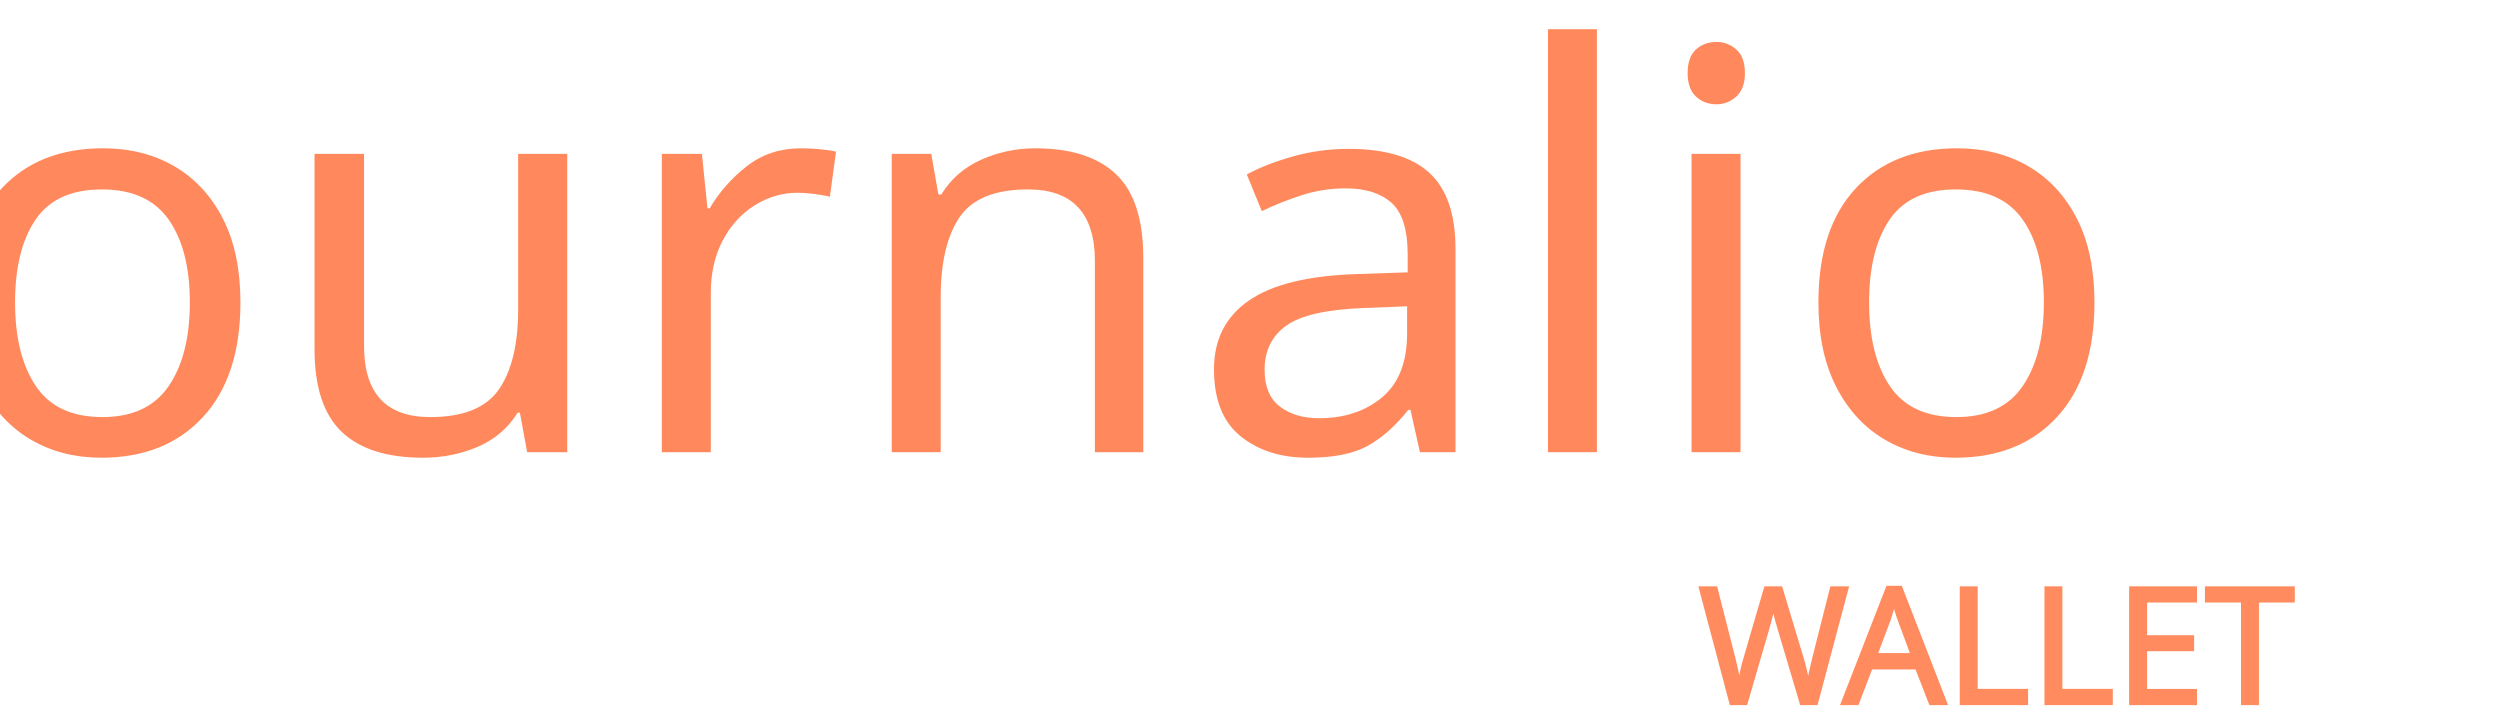
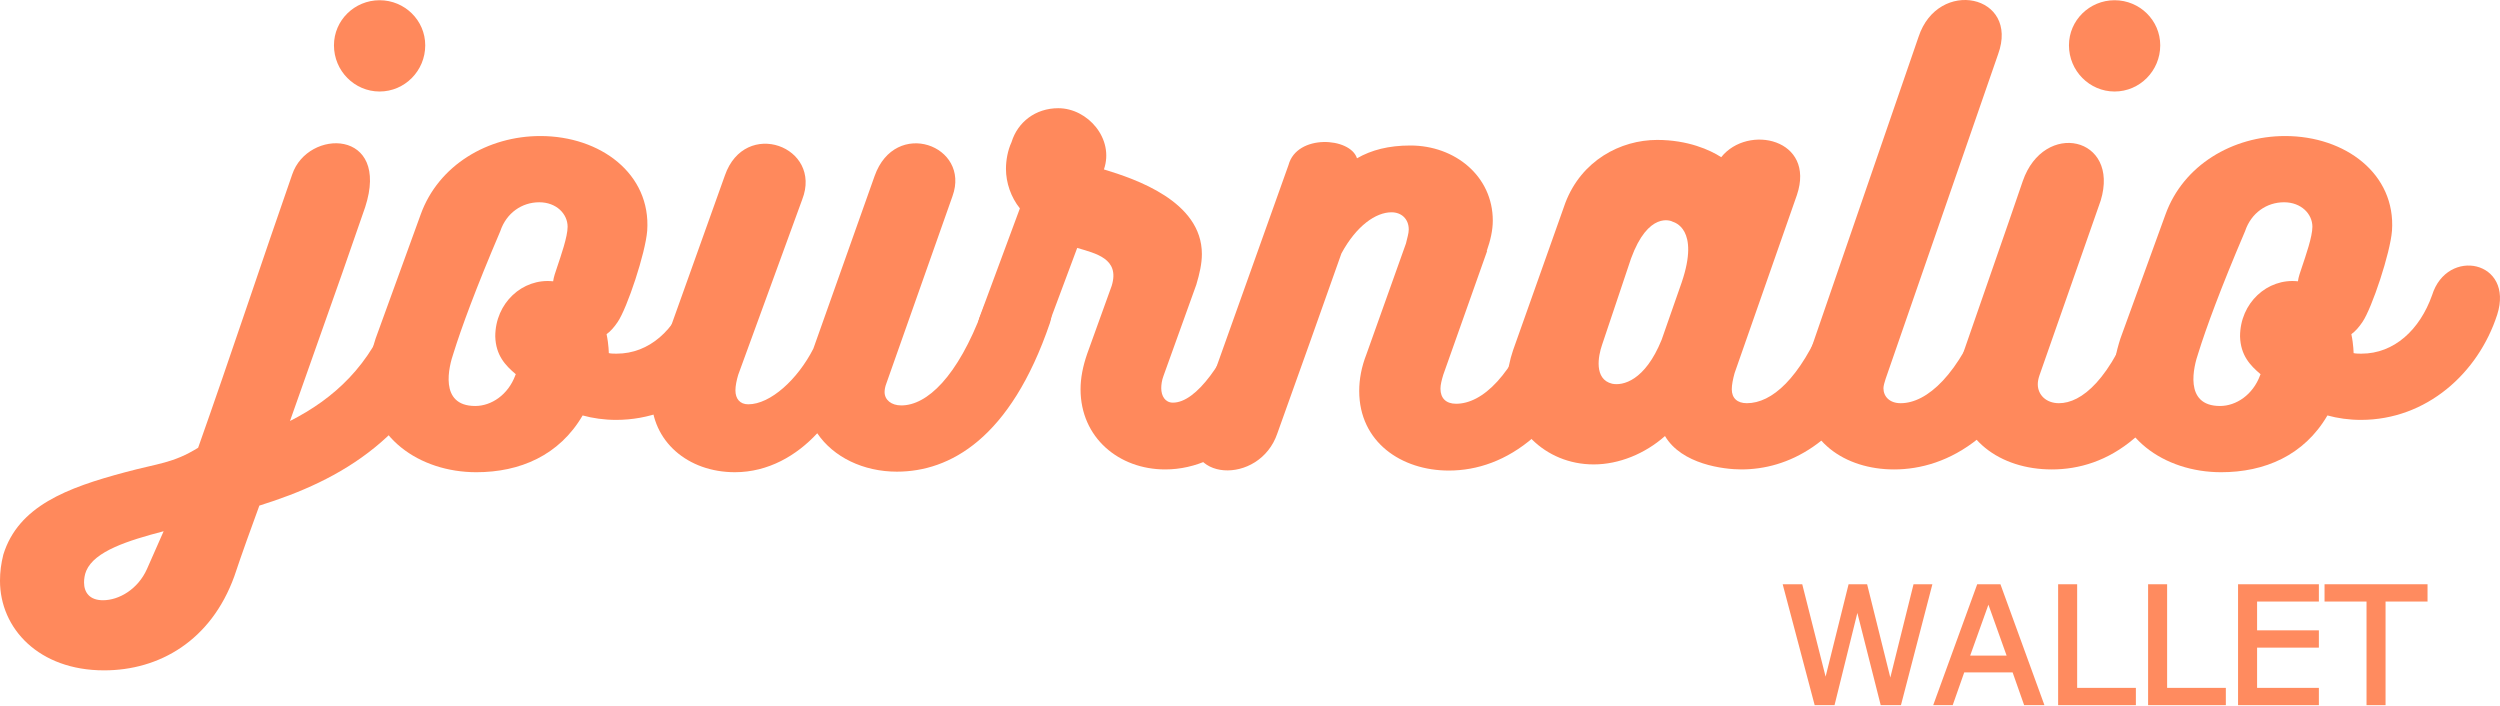
<svg xmlns="http://www.w3.org/2000/svg" width="408.381mm" height="115.19mm" viewBox="0 0 408.381 115.19" version="1.1" id="svg8">
  <defs id="defs2" />
  <g id="layer1" transform="translate(1099.807,177.4738)">
-     <text xml:space="preserve" style="font-style:normal;font-variant:normal;font-weight:normal;font-stretch:normal;font-size:90.921px;line-height:0;font-family:'Bukhari Script';-inkscape-font-specification:'Bukhari Script, Normal';font-variant-ligatures:normal;font-variant-caps:normal;font-variant-numeric:normal;font-feature-settings:normal;text-align:center;letter-spacing:0px;word-spacing:0px;writing-mode:lr-tb;text-anchor:middle;fill:#ff895c;fill-opacity:1;stroke:none;stroke-width:1.705;" x="-884.322" y="-103.609" id="text4487">
-       <tspan id="tspan4485" x="-884.322" y="-103.609" style="font-style:normal;font-variant:normal;font-weight:normal;font-stretch:normal;font-size:90.921px;font-family:'Bukhari Script';-inkscape-font-specification:'Bukhari Script, Normal';font-variant-ligatures:normal;font-variant-caps:normal;font-variant-numeric:normal;font-feature-settings:normal;text-align:center;writing-mode:lr-tb;text-anchor:middle;fill:#ff895c;fill-opacity:1;stroke-width:1.705;">journalio</tspan>
-     </text>
-     <text xml:space="preserve" style="font-style:normal;font-variant:normal;font-weight:normal;font-stretch:normal;font-size:26.4px;line-height:0;font-family:sans-serif;-inkscape-font-specification:'sans-serif, Normal';font-variant-ligatures:normal;font-variant-caps:normal;font-variant-numeric:normal;font-feature-settings:normal;text-align:center;letter-spacing:0px;word-spacing:0px;writing-mode:lr-tb;text-anchor:middle;opacity:0.98;fill:#ff895c;fill-opacity:1;stroke:#ff895c;stroke-width:0.557;stroke-miterlimit:4;stroke-dasharray:none;stroke-opacity:1;" x="-756.47" y="-62.562" id="text4522">
-       <tspan id="tspan4520" x="-756.47" y="-62.562" style="font-style:normal;font-variant:normal;font-weight:normal;font-stretch:normal;font-size:26.4px;font-family:sans-serif;-inkscape-font-specification:'sans-serif, Normal';font-variant-ligatures:normal;font-variant-caps:normal;font-variant-numeric:normal;font-feature-settings:normal;text-align:center;writing-mode:lr-tb;text-anchor:middle;fill:#ff895c;fill-opacity:1;stroke:#ff895c;stroke-width:0.557;stroke-miterlimit:4;stroke-dasharray:none;stroke-opacity:1;">WALLET</tspan>
-     </text>
+     <g aria-label="journalio" style="font-style:normal;font-variant:normal;font-weight:normal;font-stretch:normal;font-size:90.921px;line-height:0;font-family:'Bukhari Script';-inkscape-font-specification:'Bukhari Script, Normal';font-variant-ligatures:normal;font-variant-caps:normal;font-variant-numeric:normal;font-feature-settings:normal;text-align:center;letter-spacing:0px;word-spacing:0px;writing-mode:lr-tb;text-anchor:middle;fill:#ff895c;fill-opacity:1;stroke:none;stroke-width:1.705" id="text4487">
+       <path d="m -1040.163,-143.614 c 4.182,-12.82 -9.365,-12.911 -11.911,-5.364 -4.546,13.002 -10.274,30.277 -15.366,44.642 -4.091,2.546 -6.546,2.546 -11.911,4 -9.547,2.546 -17.457,5.546 -19.912,13.456 -0.364,1.455 -0.545,2.819 -0.545,4.273 0,7.819 6.364,14.638 17.002,14.638 9.001,0 17.457,-4.819 21.275,-15.366 1.273,-3.819 2.728,-7.819 4.091,-11.547 13.093,-4.091 26.367,-11.183 32.641,-30.277 2.455,-7.455 -8.183,-10.183 -11.092,-1.909 -3.364,9.274 -9.365,14.729 -16.547,18.366 l 8.546,-24.185 z m 2.364,-18.911 c 4.091,0 7.455,-3.364 7.455,-7.546 0,-4.091 -3.364,-7.365 -7.455,-7.365 -4.091,0 -7.455,3.273 -7.455,7.365 0,4.182 3.364,7.546 7.455,7.546 z m -38.005,78.01 c -1.455,3.273 -4.546,5.092 -7.183,5.092 -2.182,0 -3.091,-1.273 -3.091,-2.909 0,-0.546 0.091,-1.273 0.364,-1.909 1.364,-3.182 6.728,-4.91 12.638,-6.455 z" style="font-style:normal;font-variant:normal;font-weight:normal;font-stretch:normal;font-size:90.921px;font-family:'Bukhari Script';-inkscape-font-specification:'Bukhari Script, Normal';font-variant-ligatures:normal;font-variant-caps:normal;font-variant-numeric:normal;font-feature-settings:normal;text-align:center;writing-mode:lr-tb;text-anchor:middle;fill:#ff895c;fill-opacity:1;stroke-width:1.705" id="path4507" />
+       <path d="m -1000.357,-119.793 c 0,0.091 0,-1.364 -0.364,-3.091 0.636,-0.455 1.273,-1.182 1.818,-2 1.546,-2.273 4.546,-11.274 4.819,-14.911 0.636,-9.274 -7.637,-15.457 -17.457,-15.457 -8.546,0 -16.639,4.728 -19.548,12.82 l -7.365,20.275 c -0.727,2.273 -1.182,4.546 -1.182,6.546 0,9.547 8.365,15.275 17.639,15.275 7.092,0 13.547,-2.728 17.366,-9.274 1.637,0.455 3.546,0.727 5.455,0.727 10.729,0 19.184,-7.637 22.276,-17.184 2.819,-8.819 -8.183,-11.092 -10.638,-3.182 -2,5.637 -6.183,9.547 -11.547,9.547 -0.364,0 -0.909,0 -1.273,-0.091 z m -8.456,-14.002 c -0.273,0.818 -0.545,1.546 -0.636,2.273 -5.001,-0.546 -9.456,3.546 -9.456,9.001 0.091,3.091 1.637,4.728 3.364,6.183 -0.091,0.091 -0.091,0.182 -0.091,0.182 -1.182,3.182 -3.91,5.001 -6.546,5.001 -6.001,0 -4.273,-6.546 -3.546,-8.637 1.273,-4.091 3.637,-10.547 7.637,-19.912 1,-3 3.546,-4.728 6.364,-4.728 2.819,0 4.637,1.909 4.637,4 0,1.637 -1.091,4.728 -1.728,6.637 z" style="font-style:normal;font-variant:normal;font-weight:normal;font-stretch:normal;font-size:90.921px;font-family:'Bukhari Script';-inkscape-font-specification:'Bukhari Script, Normal';font-variant-ligatures:normal;font-variant-caps:normal;font-variant-numeric:normal;font-feature-settings:normal;text-align:center;writing-mode:lr-tb;text-anchor:middle;fill:#ff895c;fill-opacity:1;stroke-width:1.705" id="path4509" />
+       <path d="m -939.305,-126.794 c -4.091,10.91 -9.092,15.547 -13.274,15.547 -1.637,0 -2.728,-0.909 -2.728,-2.182 0,-0.364 0.091,-0.909 0.273,-1.364 l 10.82,-30.64 c 3,-8.274 -9.365,-12.82 -12.729,-3.273 l -10.001,28.185 c -2.546,5.001 -7.001,9.092 -10.638,9.092 -1.364,0 -2.091,-0.909 -2.091,-2.273 0,-0.727 0.182,-1.637 0.455,-2.546 l 10.456,-28.64 c 3.364,-8.637 -9.365,-13.365 -12.638,-3.91 l -11.183,31.277 c -0.546,1.637 -0.818,3.273 -0.818,4.819 0,7.365 6.001,12.365 13.638,12.365 5.455,0 10.092,-2.728 13.456,-6.364 2.637,3.91 7.546,6.274 13.002,6.274 8.637,0 18.548,-5.364 25.003,-24.276 2.182,-6.455 -8.819,-9.092 -11.001,-2.091 z" style="font-style:normal;font-variant:normal;font-weight:normal;font-stretch:normal;font-size:90.921px;font-family:'Bukhari Script';-inkscape-font-specification:'Bukhari Script, Normal';font-variant-ligatures:normal;font-variant-caps:normal;font-variant-numeric:normal;font-feature-settings:normal;text-align:center;writing-mode:lr-tb;text-anchor:middle;fill:#ff895c;fill-opacity:1;stroke-width:1.705" id="path4511" />
+       <path d="m -896.294,-127.157 c -3.455,8.91 -8.092,15.456 -11.911,15.456 -1.273,0 -1.909,-1.091 -1.909,-2.364 0,-0.546 0.091,-1.273 0.364,-2 l 5.364,-14.911 c 0.546,-1.818 0.909,-3.455 0.909,-5.001 0,-8.637 -10.91,-12.274 -16.002,-13.82 1.727,-5.001 -2.637,-10.001 -7.455,-10.001 -3.728,0 -6.637,2.273 -7.637,5.546 -0.636,1.364 -0.909,3 -0.909,4.364 0,2.273 0.818,4.637 2.273,6.455 l -6.637,17.911 c -2.364,7.819 8.728,8.819 10.91,2.182 l 5.092,-13.638 c 3,0.909 7.001,1.727 5.637,6.183 l -4,11.092 c -0.727,2.091 -1.091,4.001 -1.091,5.819 0,7.91 6.274,13.093 13.82,13.093 9.91,0 18.911,-8.819 24.276,-24.185 2.091,-6.001 -9.092,-8.819 -11.092,-2.182 z" style="font-style:normal;font-variant:normal;font-weight:normal;font-stretch:normal;font-size:90.921px;font-family:'Bukhari Script';-inkscape-font-specification:'Bukhari Script, Normal';font-variant-ligatures:normal;font-variant-caps:normal;font-variant-numeric:normal;font-feature-settings:normal;text-align:center;writing-mode:lr-tb;text-anchor:middle;fill:#ff895c;fill-opacity:1;stroke-width:1.705" id="path4513" />
+       <path d="m -848.683,-126.975 c -4,10.91 -9.001,15.456 -13.274,15.456 -1.637,0 -2.546,-0.909 -2.546,-2.455 0,-0.636 0.182,-1.364 0.455,-2.273 l 7.183,-20.275 -0.091,0.091 c 0.636,-1.818 1,-3.455 1,-5.001 0,-7.274 -6.183,-12.274 -13.456,-12.274 -3.546,0 -6.364,0.727 -8.728,2.091 -1.091,-3.455 -9.819,-4 -11.183,1.091 l -15.184,42.551 c -2.546,9.183 10.456,9.91 13.365,1.273 3.182,-8.819 7.365,-20.639 10.456,-29.367 2.455,-4.546 5.637,-6.728 8.183,-6.728 1.637,0 2.819,1.091 2.819,2.819 0,0.636 -0.273,1.455 -0.455,2.273 l -6.455,18.093 c -0.818,2.091 -1.182,4.091 -1.182,6.001 0,8.365 6.91,13.002 14.638,13.002 9.274,0 19.184,-6.455 25.458,-24.185 2.637,-7.274 -8.819,-9.092 -11.001,-2.182 z" style="font-style:normal;font-variant:normal;font-weight:normal;font-stretch:normal;font-size:90.921px;font-family:'Bukhari Script';-inkscape-font-specification:'Bukhari Script, Normal';font-variant-ligatures:normal;font-variant-caps:normal;font-variant-numeric:normal;font-feature-settings:normal;text-align:center;writing-mode:lr-tb;text-anchor:middle;fill:#ff895c;fill-opacity:1;stroke-width:1.705" id="path4515" />
+       <path d="m -801.823,-125.157 c -4.001,9.547 -8.547,13.547 -12.638,13.547 -1.546,0 -2.455,-0.818 -2.455,-2.273 0,-0.727 0.182,-1.637 0.455,-2.637 l 10.183,-29.095 c 3.091,-9.183 -8.001,-11.638 -12.365,-6.183 -1.818,-1.182 -5.455,-2.819 -10.456,-2.819 -6.001,0 -12.365,3.364 -15.002,10.274 l -8.547,24.094 c -0.546,1.637 -0.909,3.273 -0.909,4.91 0,7.546 6.092,13.729 14.093,13.729 4.091,0 8.365,-1.728 11.638,-4.637 2.728,4.637 9.638,5.455 12.456,5.455 7.546,0 16.184,-4.091 22.457,-17.184 0.727,-1.637 1.182,-2.546 1.909,-4.455 3.546,-8.728 -8.274,-10.729 -10.82,-2.728 z m -34.641,10.365 c -3,-0.727 -2.273,-4.546 -1.637,-6.364 l 4.728,-14.093 c 2.819,-7.728 6.546,-6.183 6.819,-6.001 0.182,0.091 4.455,1.091 1.455,9.91 l -3.273,9.365 c -2.728,6.728 -6.364,7.546 -8.092,7.183 z" style="font-style:normal;font-variant:normal;font-weight:normal;font-stretch:normal;font-size:90.921px;font-family:'Bukhari Script';-inkscape-font-specification:'Bukhari Script, Normal';font-variant-ligatures:normal;font-variant-caps:normal;font-variant-numeric:normal;font-feature-settings:normal;text-align:center;writing-mode:lr-tb;text-anchor:middle;fill:#ff895c;fill-opacity:1;stroke-width:1.705" id="path4517" />
+       <path d="m -773.412,-168.617 c 3.546,-9.729 -9.819,-12.547 -13.002,-2.819 l -17.82,51.734 c -0.727,2.091 -1.091,4.001 -1.091,5.91 0,8.365 6.91,13.002 14.911,13.002 8.637,0 19.457,-5.364 25.821,-24.276 2.182,-6.546 -7.91,-10.456 -11.092,-2.091 -4.091,10.91 -9.365,15.547 -13.638,15.547 -1.818,0 -2.819,-1.091 -2.819,-2.455 0,-0.364 0.182,-1 0.364,-1.546 z" style="font-style:normal;font-variant:normal;font-weight:normal;font-stretch:normal;font-size:90.921px;font-family:'Bukhari Script';-inkscape-font-specification:'Bukhari Script, Normal';font-variant-ligatures:normal;font-variant-caps:normal;font-variant-numeric:normal;font-feature-settings:normal;text-align:center;writing-mode:lr-tb;text-anchor:middle;fill:#ff895c;fill-opacity:1;stroke-width:1.705" id="path4519" />
+       <path d="m -754.382,-162.525 c 4.091,0 7.455,-3.364 7.455,-7.546 0,-4.091 -3.364,-7.365 -7.455,-7.365 -4.091,0 -7.455,3.273 -7.455,7.365 0,4.182 3.364,7.546 7.455,7.546 z m -2.273,17.82 c 3.182,-10.456 -9.274,-13.183 -12.729,-3.182 -2.909,8.547 -6.728,19.366 -9.638,27.822 -0.546,1.818 -1.091,4.273 -1.091,5.819 0,8.547 7.092,13.456 15.457,13.456 8.91,0 18.73,-5.455 25.094,-24.276 2.182,-6.455 -8.637,-8.91 -11.183,-2.091 -4.273,11.82 -9.092,15.547 -12.729,15.547 -2.091,0 -3.455,-1.364 -3.455,-3.091 0,-0.455 0.091,-0.909 0.273,-1.455 z" style="font-style:normal;font-variant:normal;font-weight:normal;font-stretch:normal;font-size:90.921px;font-family:'Bukhari Script';-inkscape-font-specification:'Bukhari Script, Normal';font-variant-ligatures:normal;font-variant-caps:normal;font-variant-numeric:normal;font-feature-settings:normal;text-align:center;writing-mode:lr-tb;text-anchor:middle;fill:#ff895c;fill-opacity:1;stroke-width:1.705" id="path4521" />
+       <path d="m -715.342,-119.793 c 0,0.091 0,-1.364 -0.364,-3.091 0.636,-0.455 1.273,-1.182 1.818,-2 1.546,-2.273 4.546,-11.274 4.819,-14.911 0.636,-9.274 -7.637,-15.457 -17.457,-15.457 -8.547,0 -16.638,4.728 -19.548,12.82 l -7.365,20.275 c -0.727,2.273 -1.182,4.546 -1.182,6.546 0,9.547 8.365,15.275 17.639,15.275 7.092,0 13.547,-2.728 17.366,-9.274 1.637,0.455 3.546,0.727 5.455,0.727 10.729,0 19.184,-7.637 22.276,-17.184 2.819,-8.819 -8.183,-11.092 -10.638,-3.182 -2,5.637 -6.183,9.547 -11.547,9.547 -0.364,0 -0.909,0 -1.273,-0.091 z m -8.456,-14.002 c -0.273,0.818 -0.546,1.546 -0.636,2.273 -5.001,-0.546 -9.456,3.546 -9.456,9.001 0.091,3.091 1.637,4.728 3.364,6.183 -0.091,0.091 -0.091,0.182 -0.091,0.182 -1.182,3.182 -3.91,5.001 -6.546,5.001 -6.001,0 -4.273,-6.546 -3.546,-8.637 1.273,-4.091 3.637,-10.547 7.637,-19.912 1,-3 3.546,-4.728 6.364,-4.728 2.819,0 4.637,1.909 4.637,4 0,1.637 -1.091,4.728 -1.727,6.637 z" style="font-style:normal;font-variant:normal;font-weight:normal;font-stretch:normal;font-size:90.921px;font-family:'Bukhari Script';-inkscape-font-specification:'Bukhari Script, Normal';font-variant-ligatures:normal;font-variant-caps:normal;font-variant-numeric:normal;font-feature-settings:normal;text-align:center;writing-mode:lr-tb;text-anchor:middle;fill:#ff895c;fill-opacity:1;stroke-width:1.705" id="path4523" />
+     </g>
+     <g aria-label="WALLET" style="font-style:normal;font-variant:normal;font-weight:normal;font-stretch:normal;font-size:26.4px;line-height:0;font-family:sans-serif;-inkscape-font-specification:'sans-serif, Normal';font-variant-ligatures:normal;font-variant-caps:normal;font-variant-numeric:normal;font-feature-settings:normal;text-align:center;letter-spacing:0px;word-spacing:0px;writing-mode:lr-tb;text-anchor:middle;opacity:0.98;fill:#ff895c;fill-opacity:1;stroke:#ff895c;stroke-width:0.557;stroke-miterlimit:4;stroke-dasharray:none;stroke-opacity:1" id="text4522">
+       <path d="m -784.507,-81.756 -4.989,19.194 h -2.875 l -4.035,-15.933 -3.945,15.933 h -2.81 l -5.079,-19.194 h 2.617 l 4.035,15.958 3.97,-15.958 h 2.591 l 4.009,16.113 4.009,-16.113 z" style="font-style:normal;font-variant:normal;font-weight:normal;font-stretch:normal;font-size:26.4px;font-family:sans-serif;-inkscape-font-specification:'sans-serif, Normal';font-variant-ligatures:normal;font-variant-caps:normal;font-variant-numeric:normal;font-feature-settings:normal;text-align:center;writing-mode:lr-tb;text-anchor:middle;fill:#ff895c;fill-opacity:1;stroke:#ff895c;stroke-width:0.557;stroke-miterlimit:4;stroke-dasharray:none;stroke-opacity:1" id="path4494" />
+       <path d="m -766.241,-62.562 h -2.72 l -1.882,-5.35 h -8.301 l -1.882,5.35 h -2.591 l 6.987,-19.194 h 3.403 z m -5.388,-7.541 -3.364,-9.423 -3.377,9.423 z" style="font-style:normal;font-variant:normal;font-weight:normal;font-stretch:normal;font-size:26.4px;font-family:sans-serif;-inkscape-font-specification:'sans-serif, Normal';font-variant-ligatures:normal;font-variant-caps:normal;font-variant-numeric:normal;font-feature-settings:normal;text-align:center;writing-mode:lr-tb;text-anchor:middle;fill:#ff895c;fill-opacity:1;stroke:#ff895c;stroke-width:0.557;stroke-miterlimit:4;stroke-dasharray:none;stroke-opacity:1" id="path4496" />
+       <path d="m -751.185,-62.562 h -12.143 v -19.194 h 2.552 v 16.925 h 9.591 z" style="font-style:normal;font-variant:normal;font-weight:normal;font-stretch:normal;font-size:26.4px;font-family:sans-serif;-inkscape-font-specification:'sans-serif, Normal';font-variant-ligatures:normal;font-variant-caps:normal;font-variant-numeric:normal;font-feature-settings:normal;text-align:center;writing-mode:lr-tb;text-anchor:middle;fill:#ff895c;fill-opacity:1;stroke:#ff895c;stroke-width:0.557;stroke-miterlimit:4;stroke-dasharray:none;stroke-opacity:1" id="path4498" />
+       <path d="m -736.489,-62.562 h -12.143 v -19.194 h 2.552 v 16.925 h 9.591 z" style="font-style:normal;font-variant:normal;font-weight:normal;font-stretch:normal;font-size:26.4px;font-family:sans-serif;-inkscape-font-specification:'sans-serif, Normal';font-variant-ligatures:normal;font-variant-caps:normal;font-variant-numeric:normal;font-feature-settings:normal;text-align:center;writing-mode:lr-tb;text-anchor:middle;fill:#ff895c;fill-opacity:1;stroke:#ff895c;stroke-width:0.557;stroke-miterlimit:4;stroke-dasharray:none;stroke-opacity:1" id="path4500" />
+       <path d="m -721.292,-62.562 h -12.646 v -19.194 h 12.646 v 2.269 h -10.093 v 5.259 h 10.093 v 2.269 h -10.093 v 7.128 h 10.093 z" style="font-style:normal;font-variant:normal;font-weight:normal;font-stretch:normal;font-size:26.4px;font-family:sans-serif;-inkscape-font-specification:'sans-serif, Normal';font-variant-ligatures:normal;font-variant-caps:normal;font-variant-numeric:normal;font-feature-settings:normal;text-align:center;writing-mode:lr-tb;text-anchor:middle;fill:#ff895c;fill-opacity:1;stroke:#ff895c;stroke-width:0.557;stroke-miterlimit:4;stroke-dasharray:none;stroke-opacity:1" id="path4502" />
+       <path d="m -703.541,-79.488 h -6.858 v 16.925 h -2.552 v -16.925 h -6.858 v -2.269 h 16.268 z" style="font-style:normal;font-variant:normal;font-weight:normal;font-stretch:normal;font-size:26.4px;font-family:sans-serif;-inkscape-font-specification:'sans-serif, Normal';font-variant-ligatures:normal;font-variant-caps:normal;font-variant-numeric:normal;font-feature-settings:normal;text-align:center;writing-mode:lr-tb;text-anchor:middle;fill:#ff895c;fill-opacity:1;stroke:#ff895c;stroke-width:0.557;stroke-miterlimit:4;stroke-dasharray:none;stroke-opacity:1" id="path4504" />
+     </g>
  </g>
</svg>
